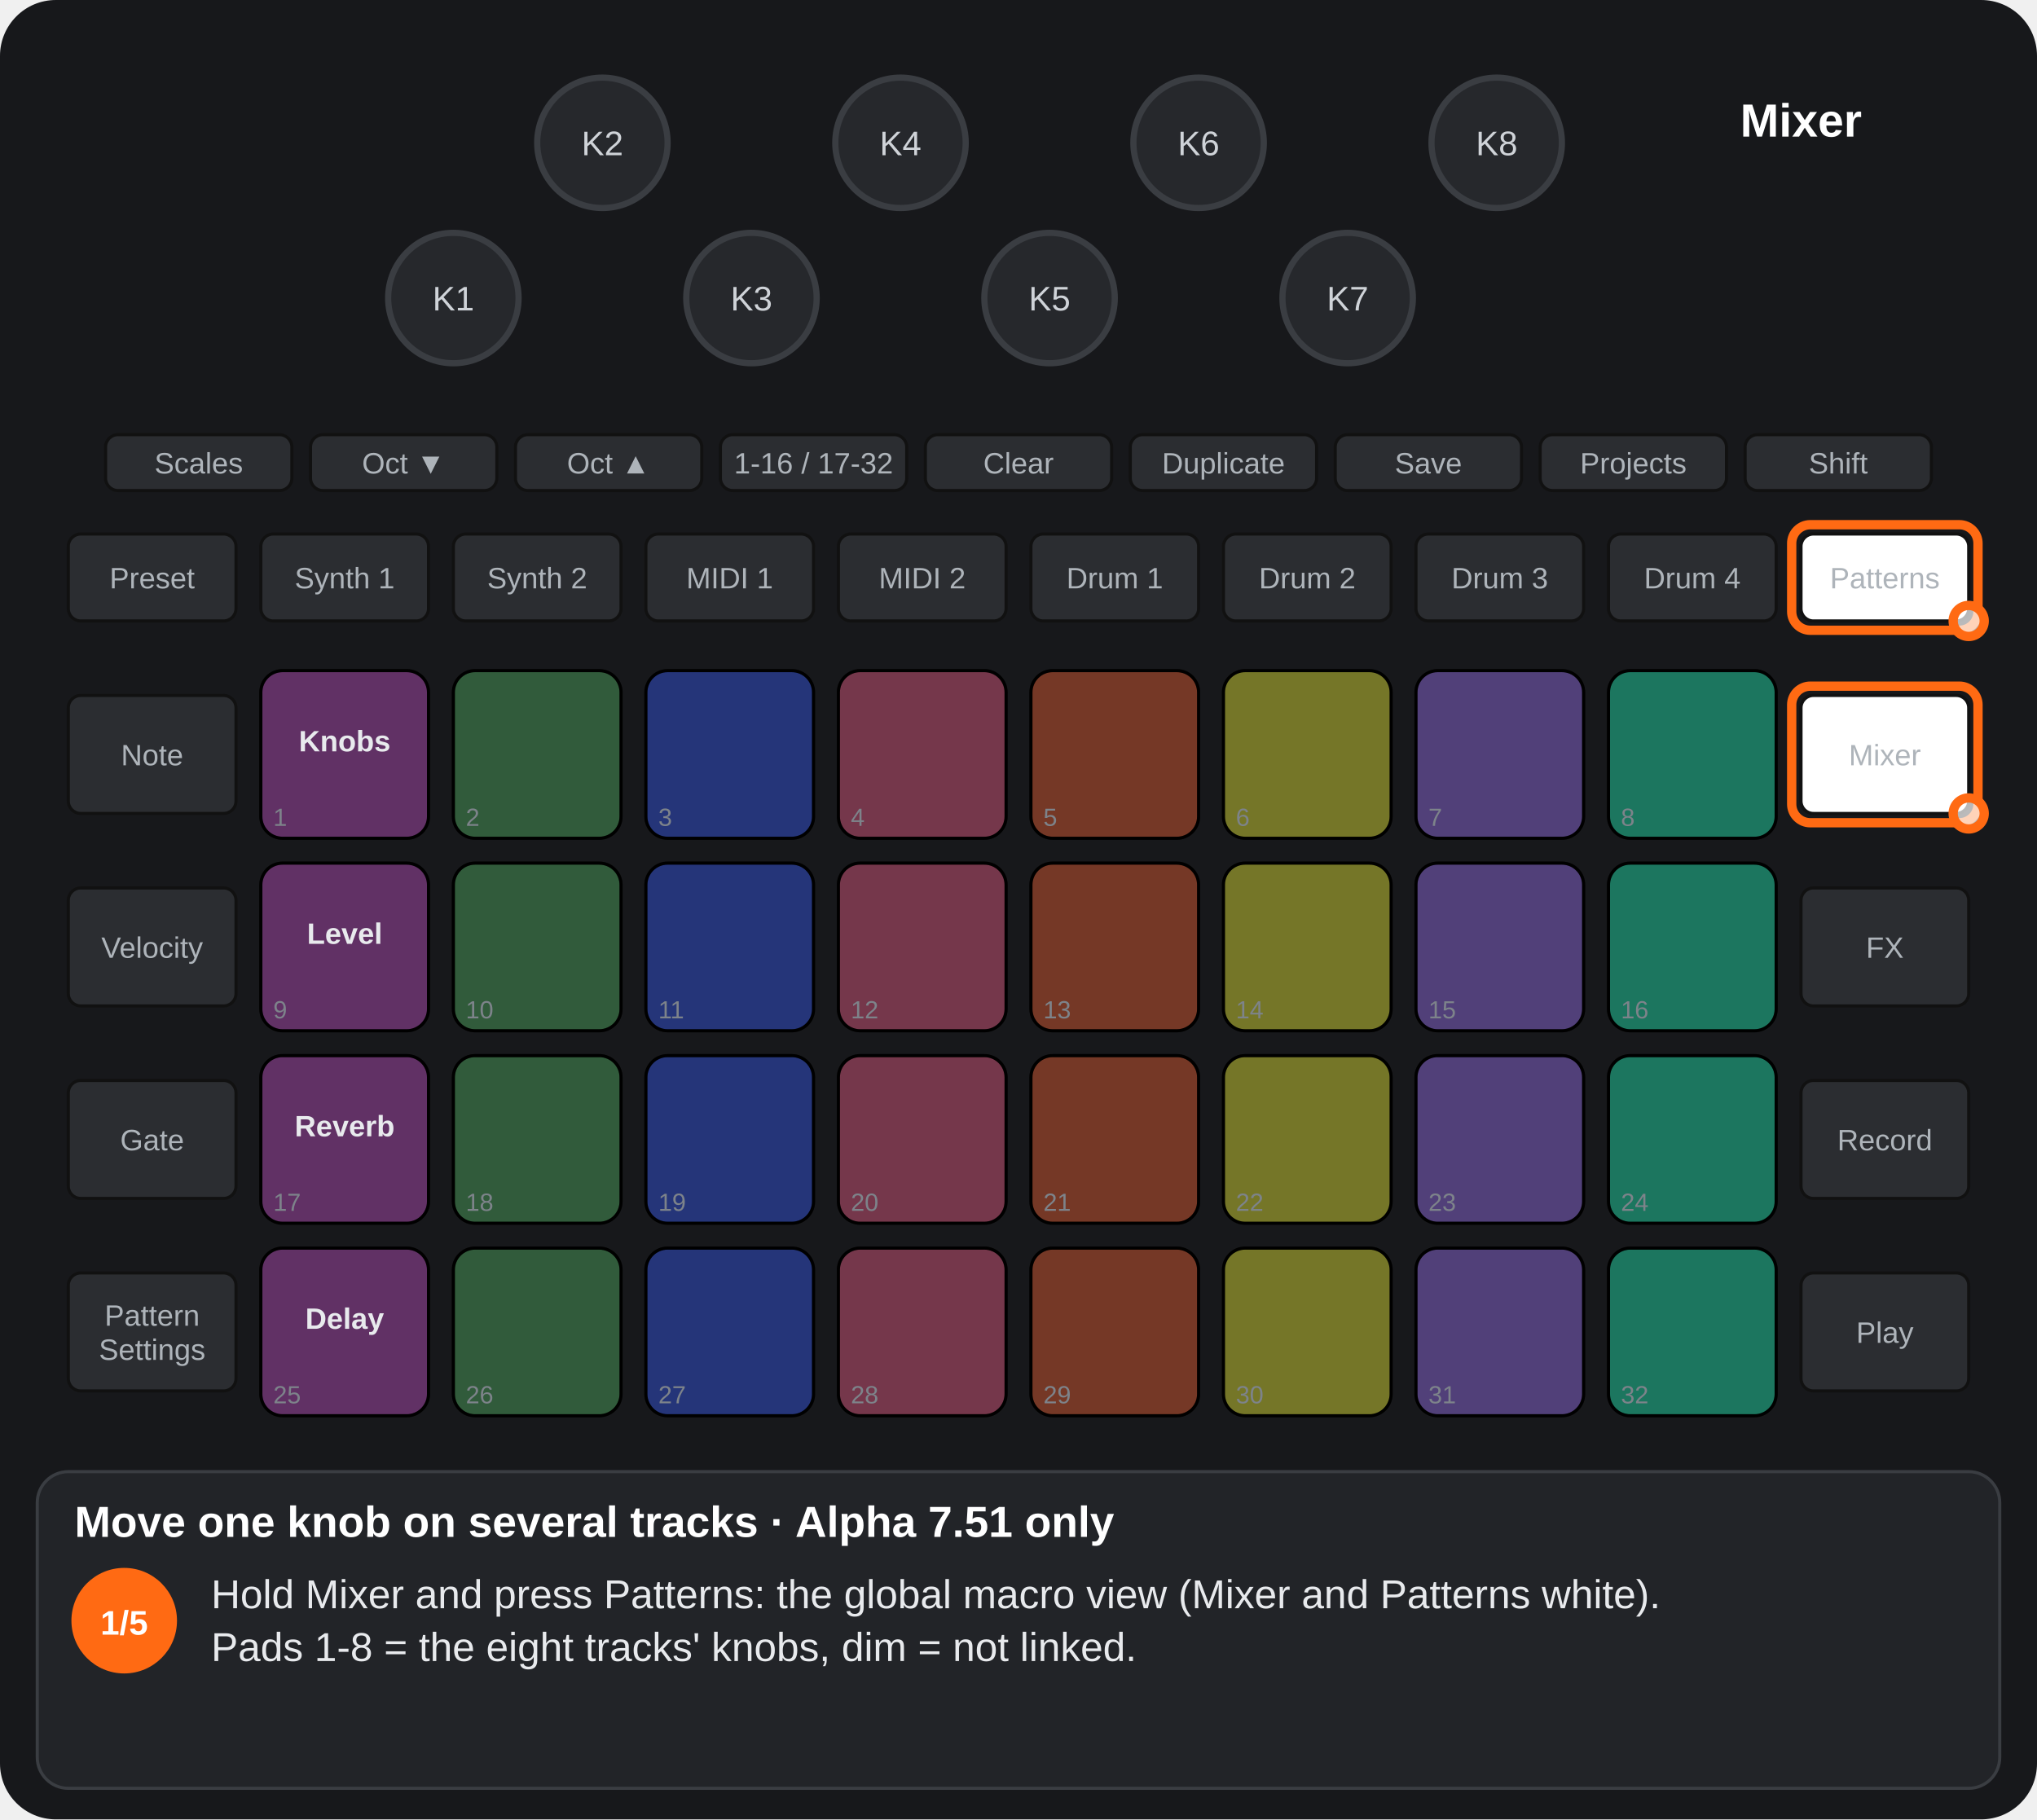
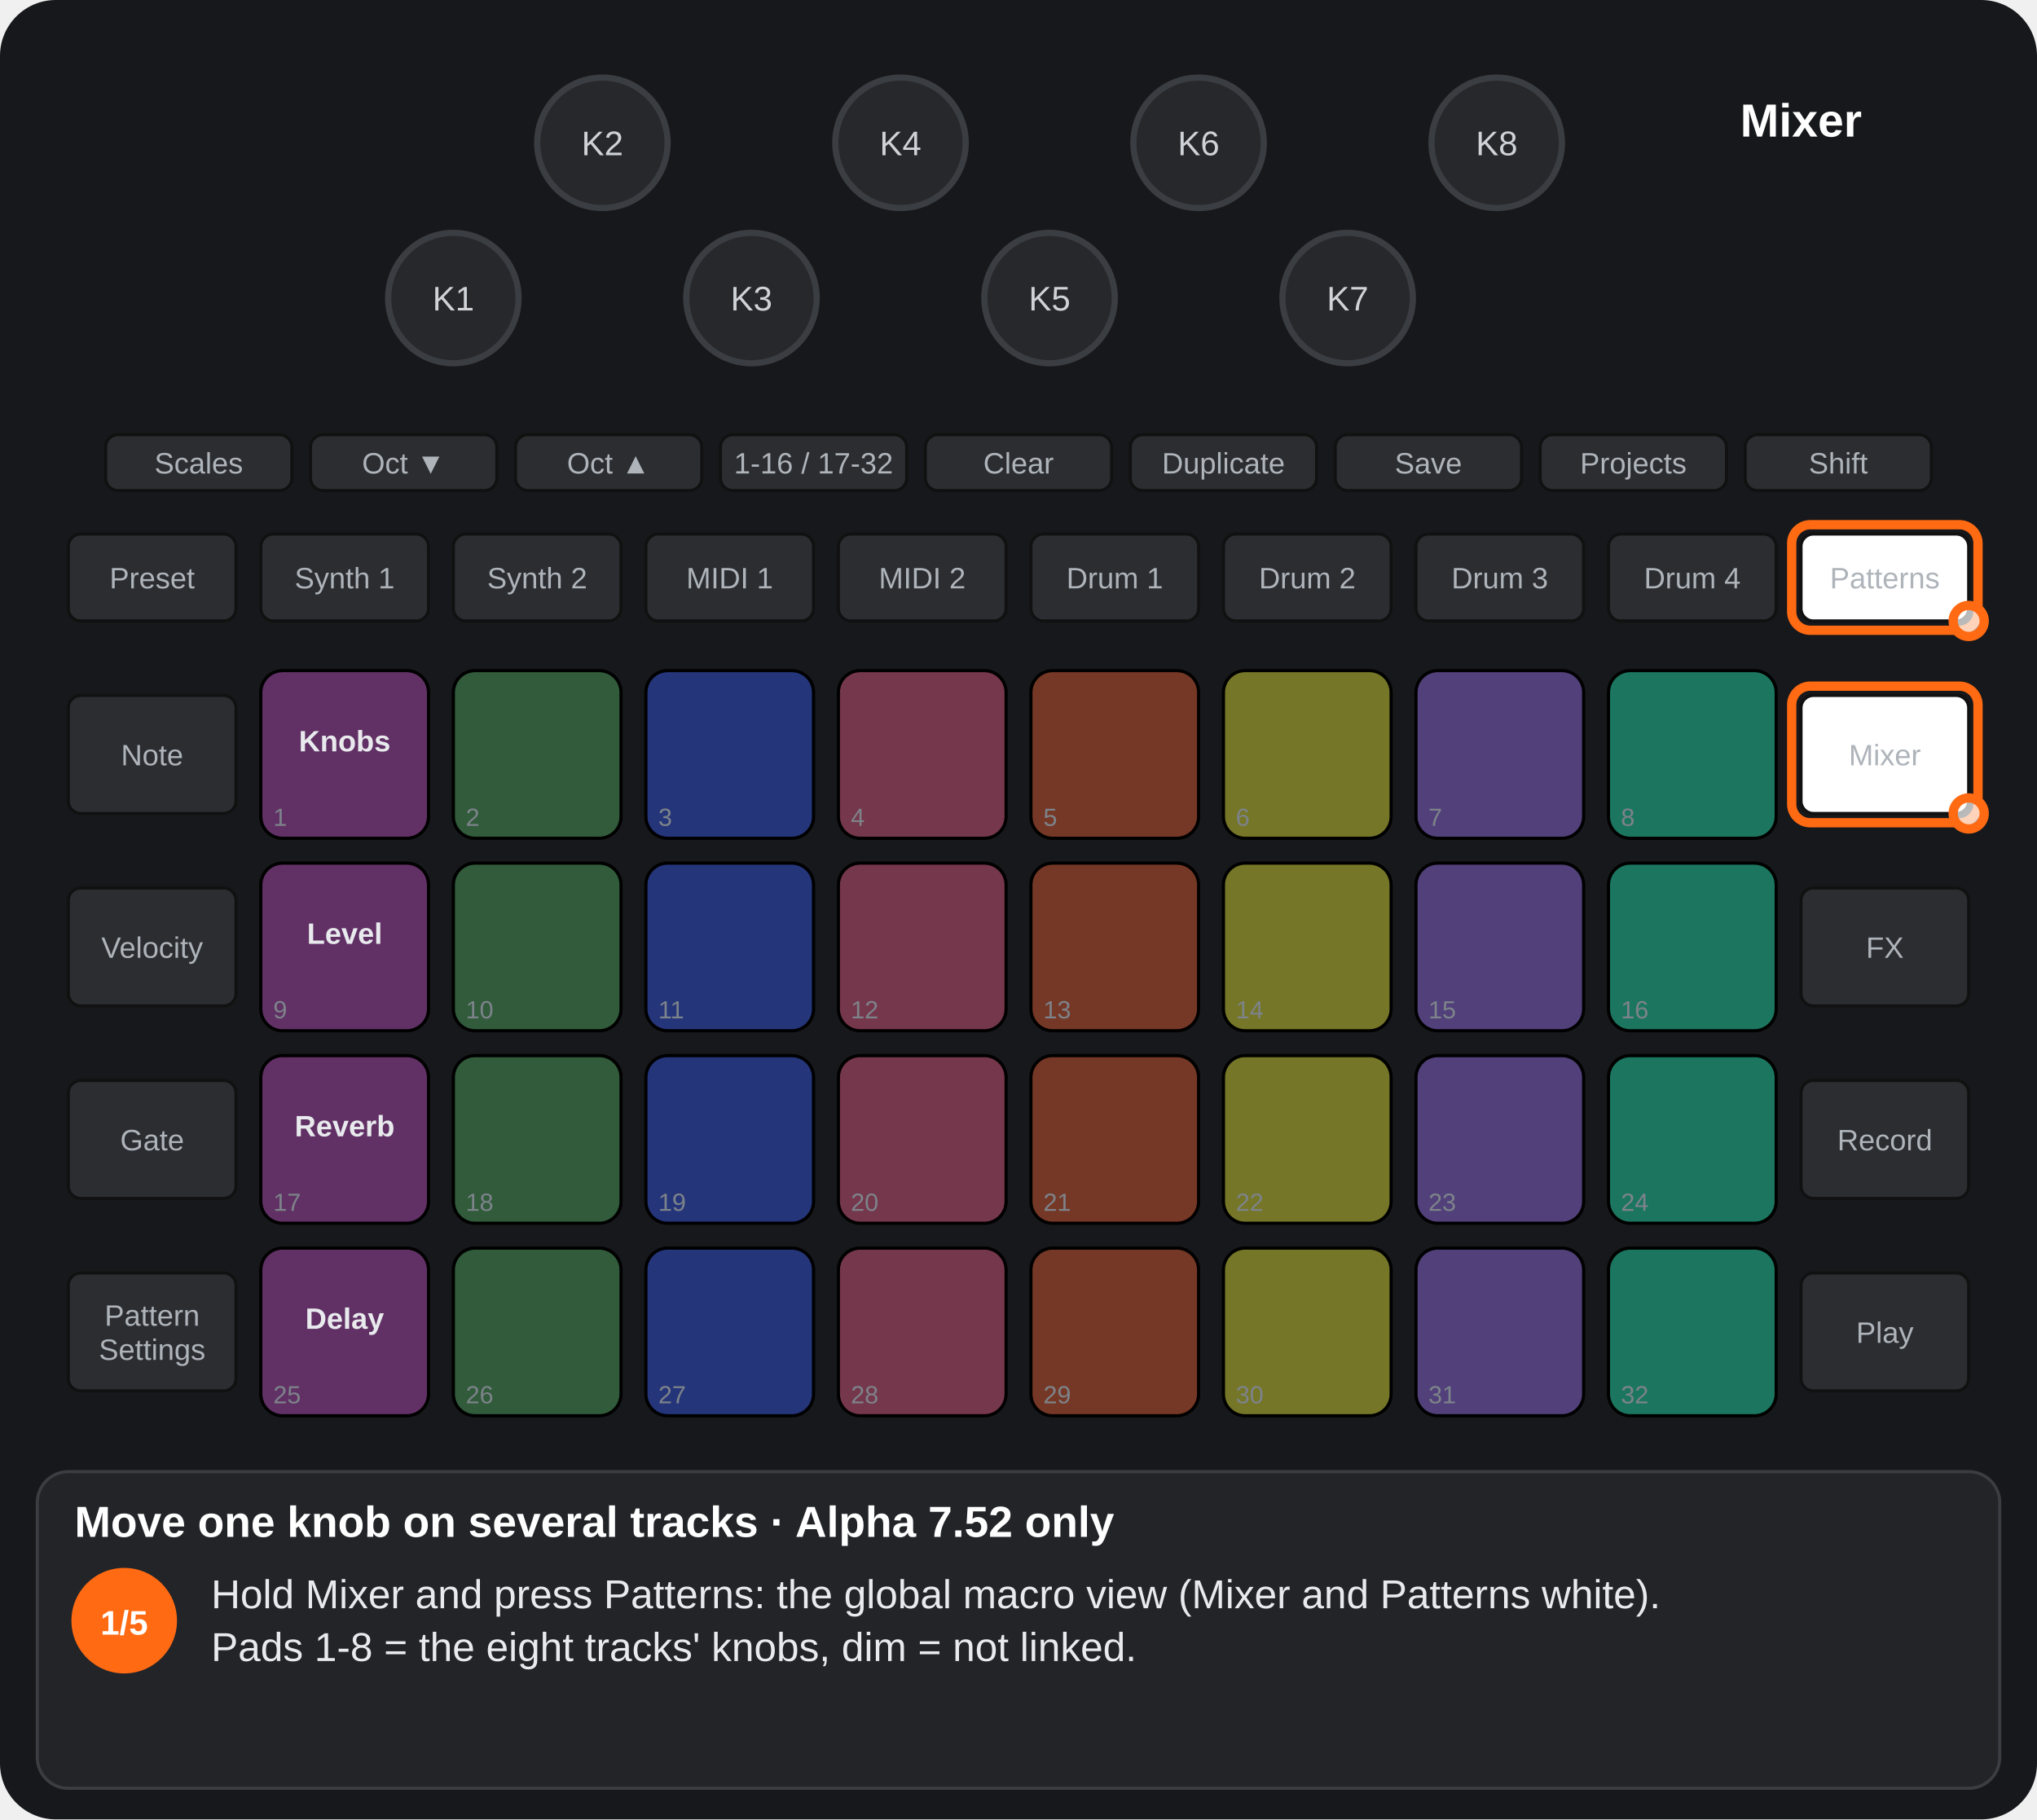
- <svg xmlns="http://www.w3.org/2000/svg" viewBox="0 0 656 586" width="656" height="586" font-family="Arial, Helvetica, sans-serif" role="img" aria-label="Move one knob on several tracks · Alpha 7.51 only">
+ <svg xmlns="http://www.w3.org/2000/svg" viewBox="0 0 656 586" width="656" height="586" font-family="Arial, Helvetica, sans-serif" role="img" aria-label="Move one knob on several tracks · Alpha 7.52 only">
  <style>.kb{fill:#26282c;stroke:#3a3d42;stroke-width:2}.kt{font-size:11px;fill:#cfd3d8;text-anchor:middle}.u{fill:#2b2d31;stroke:#111}.bt{font-size:9.5px;fill:#aeb4ba;text-anchor:middle}.pn{font-size:8px;fill:#7d838a}.pl{font-size:9.5px;font-weight:bold;text-anchor:middle}.kl{font-size:10px;fill:#cfd3d8;text-anchor:middle}.fg{fill:#fff;fill-opacity:.7;stroke:#ff6a13;stroke-width:3}.fo{fill:none;stroke:#ff6a13;stroke-width:3}.ta{fill:none;stroke:#ff6a13;stroke-width:3}.vw{font-size:15px;font-weight:bold;fill:#fff;text-anchor:middle}.ti{font-size:14px;font-weight:bold;fill:#fff}.cp{font-size:13px;fill:#e8eaed}.sn{font-size:11px;font-weight:bold;fill:#fff;text-anchor:middle}.b{animation:b .6s step-end infinite}@keyframes b{0%{opacity:1}50%{opacity:0}100%{opacity:0}}.v{animation:v 1.2s ease-in-out infinite}@keyframes v{0%{opacity:1}50%{opacity:.3}100%{opacity:1}}.g0{animation:kg0 10655ms step-end infinite}@keyframes kg0{0%{opacity:1}36.931%{opacity:0}100%{opacity:0}}.g1{animation:kg1 10655ms step-end infinite}@keyframes kg1{0%{opacity:1}76.537%{opacity:0}100%{opacity:0}}.g2{animation:kg2 10655ms step-end infinite;opacity:0}@keyframes kg2{0%{opacity:0}36.931%{opacity:1}100%{opacity:1}}.g3{animation:kg3 10655ms step-end infinite;opacity:0}@keyframes kg3{0%{opacity:0}76.537%{opacity:1}100%{opacity:1}}.g4{animation:kg4 10655ms step-end infinite;opacity:0}@keyframes kg4{0%{opacity:0}20.704%{opacity:1}36.931%{opacity:0}100%{opacity:0}}.g5{animation:kg5 10655ms step-end infinite}@keyframes kg5{0%{opacity:1}20.704%{opacity:0}100%{opacity:0}}.g6{animation:kg6 10655ms step-end infinite;opacity:0}@keyframes kg6{0%{opacity:0}20.704%{opacity:1}36.931%{opacity:0}53.074%{opacity:1}100%{opacity:1}}.g7{animation:kg7 10655ms step-end infinite;opacity:0}@keyframes kg7{0%{opacity:0}36.931%{opacity:1}53.074%{opacity:0}100%{opacity:0}}.g8{animation:kg8 10655ms step-end infinite;opacity:0}@keyframes kg8{0%{opacity:0}53.074%{opacity:1}76.537%{opacity:0}100%{opacity:0}}</style>
  <rect width="656" height="586" rx="18" fill="#17181b" />
  <circle cx="146" cy="96" r="21" class="kb" />
  <text x="146" y="100" class="kt">K1</text>
  <circle cx="194" cy="46" r="21" class="kb" />
  <text x="194" y="50" class="kt">K2</text>
  <circle cx="242" cy="96" r="21" class="kb" />
  <text x="242" y="100" class="kt">K3</text>
  <circle cx="290" cy="46" r="21" class="kb" />
  <text x="290" y="50" class="kt">K4</text>
  <circle cx="338" cy="96" r="21" class="kb" />
  <text x="338" y="100" class="kt">K5</text>
  <circle cx="386" cy="46" r="21" class="kb" />
  <text x="386" y="50" class="kt">K6</text>
  <circle cx="434" cy="96" r="21" class="kb" />
  <text x="434" y="100" class="kt">K7</text>
  <circle cx="482" cy="46" r="21" class="kb" />
  <text x="482" y="50" class="kt">K8</text>
  <rect x="34" y="140" width="60" height="18" rx="4" class="u" />
  <text x="64" y="152.5" class="bt">Scales</text>
  <rect x="100" y="140" width="60" height="18" rx="4" class="u" />
  <text x="130" y="152.5" class="bt">Oct ▼</text>
  <rect x="166" y="140" width="60" height="18" rx="4" class="u" />
  <text x="196" y="152.5" class="bt">Oct ▲</text>
  <rect x="232" y="140" width="60" height="18" rx="4" class="u" />
  <text x="262" y="152.5" class="bt">1-16 / 17-32</text>
  <rect x="298" y="140" width="60" height="18" rx="4" class="u" />
  <text x="328" y="152.5" class="bt">Clear</text>
  <rect x="364" y="140" width="60" height="18" rx="4" class="u" />
  <text x="394" y="152.5" class="bt">Duplicate</text>
  <rect x="430" y="140" width="60" height="18" rx="4" class="u" />
  <text x="460" y="152.5" class="bt">Save</text>
  <rect x="496" y="140" width="60" height="18" rx="4" class="u" />
  <text x="526" y="152.5" class="bt">Projects</text>
  <rect x="562" y="140" width="60" height="18" rx="4" class="u" />
  <text x="592" y="152.5" class="bt">Shift</text>
  <rect x="22" y="172" width="54" height="28" rx="4" class="u" />
  <text x="49" y="189.5" class="bt">Preset</text>
  <rect x="84" y="172" width="54" height="28" rx="4" class="u" />
  <text x="111" y="189.5" class="bt">Synth 1</text>
  <rect x="146" y="172" width="54" height="28" rx="4" class="u" />
  <text x="173" y="189.5" class="bt">Synth 2</text>
  <rect x="208" y="172" width="54" height="28" rx="4" class="u" />
  <text x="235" y="189.5" class="bt">MIDI 1</text>
  <rect x="270" y="172" width="54" height="28" rx="4" class="u" />
  <text x="297" y="189.5" class="bt">MIDI 2</text>
  <rect x="332" y="172" width="54" height="28" rx="4" class="u" />
  <text x="359" y="189.5" class="bt">Drum 1</text>
  <rect x="394" y="172" width="54" height="28" rx="4" class="u" />
  <text x="421" y="189.5" class="bt">Drum 2</text>
  <rect x="456" y="172" width="54" height="28" rx="4" class="u" />
  <text x="483" y="189.5" class="bt">Drum 3</text>
  <rect x="518" y="172" width="54" height="28" rx="4" class="u" />
  <text x="545" y="189.5" class="bt">Drum 4</text>
  <rect x="580" y="172" width="54" height="28" rx="4" class="u" />
  <text x="607" y="189.5" class="bt">Patterns</text>
  <rect x="22" y="224" width="54" height="38" rx="4" class="u" />
  <text x="49" y="246.5" class="bt">Note</text>
  <rect x="580" y="224" width="54" height="38" rx="4" class="u" />
  <text x="607" y="246.5" class="bt">Mixer</text>
  <rect x="22" y="286" width="54" height="38" rx="4" class="u" />
  <text x="49" y="308.5" class="bt">Velocity</text>
  <rect x="580" y="286" width="54" height="38" rx="4" class="u" />
  <text x="607" y="308.5" class="bt">FX</text>
  <rect x="22" y="348" width="54" height="38" rx="4" class="u" />
  <text x="49" y="370.5" class="bt">Gate</text>
  <rect x="580" y="348" width="54" height="38" rx="4" class="u" />
  <text x="607" y="370.5" class="bt">Record</text>
  <rect x="22" y="410" width="54" height="38" rx="4" class="u" />
  <text x="49" y="427" class="bt">Pattern</text>
  <text x="49" y="438" class="bt">Settings</text>
  <rect x="580" y="410" width="54" height="38" rx="4" class="u" />
  <text x="607" y="432.5" class="bt">Play</text>
  <rect x="84" y="216" width="54" height="54" rx="7" class="u" />
  <rect x="146" y="216" width="54" height="54" rx="7" class="u" />
  <rect x="208" y="216" width="54" height="54" rx="7" class="u" />
  <rect x="270" y="216" width="54" height="54" rx="7" class="u" />
  <rect x="332" y="216" width="54" height="54" rx="7" class="u" />
  <rect x="394" y="216" width="54" height="54" rx="7" class="u" />
  <rect x="456" y="216" width="54" height="54" rx="7" class="u" />
  <rect x="518" y="216" width="54" height="54" rx="7" class="u" />
  <rect x="84" y="278" width="54" height="54" rx="7" class="u" />
  <rect x="146" y="278" width="54" height="54" rx="7" class="u" />
  <rect x="208" y="278" width="54" height="54" rx="7" class="u" />
  <rect x="270" y="278" width="54" height="54" rx="7" class="u" />
  <rect x="332" y="278" width="54" height="54" rx="7" class="u" />
  <rect x="394" y="278" width="54" height="54" rx="7" class="u" />
  <rect x="456" y="278" width="54" height="54" rx="7" class="u" />
  <rect x="518" y="278" width="54" height="54" rx="7" class="u" />
  <rect x="84" y="340" width="54" height="54" rx="7" class="u" />
  <rect x="146" y="340" width="54" height="54" rx="7" class="u" />
  <rect x="208" y="340" width="54" height="54" rx="7" class="u" />
  <rect x="270" y="340" width="54" height="54" rx="7" class="u" />
  <rect x="332" y="340" width="54" height="54" rx="7" class="u" />
  <rect x="394" y="340" width="54" height="54" rx="7" class="u" />
  <rect x="456" y="340" width="54" height="54" rx="7" class="u" />
  <rect x="518" y="340" width="54" height="54" rx="7" class="u" />
  <rect x="84" y="402" width="54" height="54" rx="7" class="u" />
  <rect x="146" y="402" width="54" height="54" rx="7" class="u" />
  <rect x="208" y="402" width="54" height="54" rx="7" class="u" />
  <rect x="270" y="402" width="54" height="54" rx="7" class="u" />
  <rect x="332" y="402" width="54" height="54" rx="7" class="u" />
  <rect x="394" y="402" width="54" height="54" rx="7" class="u" />
  <rect x="456" y="402" width="54" height="54" rx="7" class="u" />
  <rect x="518" y="402" width="54" height="54" rx="7" class="u" />
  <g class="g0">
    <rect x="84" y="216" width="54" height="54" rx="7" fill="#c63ac6" fill-opacity="0.35" stroke="#000" />
    <text x="111" y="242" class="pl" fill="#e8eaed">Knobs</text>
    <rect x="208" y="216" width="54" height="54" rx="7" fill="#1a47ff" fill-opacity="0.35" stroke="#000" />
  </g>
  <rect x="146" y="216" width="54" height="54" rx="7" fill="#3db24f" fill-opacity="0.35" stroke="#000" />
  <rect x="270" y="216" width="54" height="54" rx="7" fill="#ff4c7b" fill-opacity="0.35" stroke="#000" />
  <rect x="332" y="216" width="54" height="54" rx="7" fill="#ff4e13" fill-opacity="0.35" stroke="#000" />
  <rect x="394" y="216" width="54" height="54" rx="7" fill="#ffff19" fill-opacity="0.35" stroke="#000" />
  <rect x="456" y="216" width="54" height="54" rx="7" fill="#9865ff" fill-opacity="0.35" stroke="#000" />
  <rect x="518" y="216" width="54" height="54" rx="7" fill="#00ffb5" fill-opacity="0.35" stroke="#000" />
  <rect x="146" y="278" width="54" height="54" rx="7" fill="#3db24f" fill-opacity="0.35" stroke="#000" />
  <rect x="208" y="278" width="54" height="54" rx="7" fill="#1a47ff" fill-opacity="0.35" stroke="#000" />
  <rect x="270" y="278" width="54" height="54" rx="7" fill="#ff4c7b" fill-opacity="0.35" stroke="#000" />
  <rect x="332" y="278" width="54" height="54" rx="7" fill="#ff4e13" fill-opacity="0.35" stroke="#000" />
  <rect x="394" y="278" width="54" height="54" rx="7" fill="#ffff19" fill-opacity="0.35" stroke="#000" />
  <rect x="456" y="278" width="54" height="54" rx="7" fill="#9865ff" fill-opacity="0.35" stroke="#000" />
  <rect x="518" y="278" width="54" height="54" rx="7" fill="#00ffb5" fill-opacity="0.35" stroke="#000" />
  <rect x="84" y="340" width="54" height="54" rx="7" fill="#c63ac6" fill-opacity="0.35" stroke="#000" />
  <text x="111" y="366" class="pl" fill="#e8eaed">Reverb</text>
  <rect x="146" y="340" width="54" height="54" rx="7" fill="#3db24f" fill-opacity="0.35" stroke="#000" />
  <rect x="208" y="340" width="54" height="54" rx="7" fill="#1a47ff" fill-opacity="0.35" stroke="#000" />
  <rect x="270" y="340" width="54" height="54" rx="7" fill="#ff4c7b" fill-opacity="0.35" stroke="#000" />
  <rect x="332" y="340" width="54" height="54" rx="7" fill="#ff4e13" fill-opacity="0.35" stroke="#000" />
  <rect x="394" y="340" width="54" height="54" rx="7" fill="#ffff19" fill-opacity="0.35" stroke="#000" />
  <rect x="456" y="340" width="54" height="54" rx="7" fill="#9865ff" fill-opacity="0.35" stroke="#000" />
  <rect x="518" y="340" width="54" height="54" rx="7" fill="#00ffb5" fill-opacity="0.35" stroke="#000" />
  <rect x="146" y="402" width="54" height="54" rx="7" fill="#3db24f" fill-opacity="0.35" stroke="#000" />
  <rect x="208" y="402" width="54" height="54" rx="7" fill="#1a47ff" fill-opacity="0.35" stroke="#000" />
  <rect x="270" y="402" width="54" height="54" rx="7" fill="#ff4c7b" fill-opacity="0.35" stroke="#000" />
  <rect x="332" y="402" width="54" height="54" rx="7" fill="#ff4e13" fill-opacity="0.35" stroke="#000" />
  <rect x="394" y="402" width="54" height="54" rx="7" fill="#ffff19" fill-opacity="0.35" stroke="#000" />
  <rect x="456" y="402" width="54" height="54" rx="7" fill="#9865ff" fill-opacity="0.35" stroke="#000" />
  <rect x="518" y="402" width="54" height="54" rx="7" fill="#00ffb5" fill-opacity="0.35" stroke="#000" />
  <g class="g1">
    <rect x="84" y="278" width="54" height="54" rx="7" fill="#c63ac6" fill-opacity="0.35" stroke="#000" />
    <text x="111" y="304" class="pl" fill="#e8eaed">Level</text>
    <rect x="84" y="402" width="54" height="54" rx="7" fill="#c63ac6" fill-opacity="0.35" stroke="#000" />
    <text x="111" y="428" class="pl" fill="#e8eaed">Delay</text>
  </g>
  <g class="g2">
    <rect x="84" y="216" width="54" height="54" rx="7" fill="#c63ac6" fill-opacity="0.95" stroke="#000" />
    <text x="111" y="242" class="pl" fill="#111">Knobs</text>
    <rect x="208" y="216" width="54" height="54" rx="7" fill="#1a47ff" fill-opacity="0.95" stroke="#000" />
  </g>
  <g class="g3">
    <rect x="84" y="278" width="54" height="54" rx="7" fill="#c63ac6" fill-opacity="0.95" stroke="#000" />
    <text x="111" y="304" class="pl" fill="#111">Level</text>
    <rect x="84" y="402" width="54" height="54" rx="7" fill="#c63ac6" fill-opacity="0.95" stroke="#000" />
    <text x="111" y="428" class="pl" fill="#111">Delay</text>
  </g>
  <text x="88" y="266" class="pn">1</text>
  <text x="150" y="266" class="pn">2</text>
  <text x="212" y="266" class="pn">3</text>
  <text x="274" y="266" class="pn">4</text>
  <text x="336" y="266" class="pn">5</text>
  <text x="398" y="266" class="pn">6</text>
  <text x="460" y="266" class="pn">7</text>
  <text x="522" y="266" class="pn">8</text>
  <text x="88" y="328" class="pn">9</text>
  <text x="150" y="328" class="pn">10</text>
  <text x="212" y="328" class="pn">11</text>
  <text x="274" y="328" class="pn">12</text>
  <text x="336" y="328" class="pn">13</text>
  <text x="398" y="328" class="pn">14</text>
  <text x="460" y="328" class="pn">15</text>
  <text x="522" y="328" class="pn">16</text>
  <text x="88" y="390" class="pn">17</text>
  <text x="150" y="390" class="pn">18</text>
  <text x="212" y="390" class="pn">19</text>
  <text x="274" y="390" class="pn">20</text>
  <text x="336" y="390" class="pn">21</text>
  <text x="398" y="390" class="pn">22</text>
  <text x="460" y="390" class="pn">23</text>
  <text x="522" y="390" class="pn">24</text>
  <text x="88" y="452" class="pn">25</text>
  <text x="150" y="452" class="pn">26</text>
  <text x="212" y="452" class="pn">27</text>
  <text x="274" y="452" class="pn">28</text>
  <text x="336" y="452" class="pn">29</text>
  <text x="398" y="452" class="pn">30</text>
  <text x="460" y="452" class="pn">31</text>
  <text x="522" y="452" class="pn">32</text>
  <rect x="580" y="224" width="54" height="38" rx="4" fill="#ffffff" stroke="#111" />
  <text x="607" y="246.5" class="bt" fill="#111">Mixer</text>
  <rect x="580" y="172" width="54" height="28" rx="4" fill="#ffffff" stroke="#111" />
  <text x="607" y="189.5" class="bt" fill="#111">Patterns</text>
  <g class="g4">
    <circle cx="242" cy="96" r="21" fill="none" stroke="#ffffff" stroke-width="4" stroke-opacity="0.45" />
  </g>
  <g class="g2">
    <circle cx="242" cy="96" r="21" fill="none" stroke="#c63ac6" stroke-width="4" />
  </g>
  <text x="580" y="44" class="vw">Mixer</text>
  <g class="g5">
    <rect x="577" y="221" width="60" height="44" rx="6" class="fo" />
    <circle cx="634" cy="262" r="5" class="fg" />
    <rect x="577" y="169" width="60" height="34" rx="6" class="fo" />
    <circle cx="634" cy="200" r="5" class="fg" />
  </g>
  <g class="g6">
    <path d="M217.8 82A28 28 0 0 1 266.2 82" class="ta" />
    <path d="M269.7 88.1L262.4 84.2L270.1 79.8z" fill="#ff6a13" />
  </g>
  <g class="g7">
    <circle cx="125" cy="257" r="9" class="fg" />
    <circle cx="249" cy="257" r="9" class="fg" />
  </g>
  <g class="g3">
    <circle cx="125" cy="319" r="9" class="fg" />
    <circle cx="125" cy="443" r="9" class="fg" />
  </g>
  <rect x="12" y="474" width="632" height="102" rx="10" fill="#222428" stroke="#3a3d42" />
-   <text x="24" y="495" class="ti">Move one knob on several tracks · Alpha 7.51 only</text>
+   <text x="24" y="495" class="ti">Move one knob on several tracks · Alpha 7.52 only</text>
  <g class="g5">
    <circle cx="40" cy="522" r="17" fill="#ff6a13" />
    <text x="40" y="526.5" class="sn">1/5</text>
    <text x="68" y="518" class="cp">Hold Mixer and press Patterns: the global macro view (Mixer and Patterns white).</text>
    <text x="68" y="535" class="cp">Pads 1-8 = the eight tracks' knobs, dim = not linked.</text>
  </g>
  <g class="g4">
    <circle cx="40" cy="522" r="17" fill="#ff6a13" />
    <text x="40" y="526.5" class="sn">2/5</text>
    <text x="68" y="518" class="cp">Turn K3: it becomes the picked knob (dim white: no tracks yet, it moves nothing).</text>
  </g>
  <g class="g7">
    <circle cx="40" cy="522" r="17" fill="#ff6a13" />
    <text x="40" y="526.5" class="sn">3/5</text>
    <text x="68" y="518" class="cp">Tap pads 1 and 3: Synth 1 and MIDI 1 linked to K3 (bright). A tap again unlinks.</text>
  </g>
  <g class="g8">
    <circle cx="40" cy="522" r="17" fill="#ff6a13" />
    <text x="40" y="526.5" class="sn">4/5</text>
    <text x="68" y="518" class="cp">Now K3 moves Synth 1's macro 3 and knob 3 of MIDI 1's page 4 together, as if you</text>
    <text x="68" y="535" class="cp">turned them in their views. Each knob has its own tracks, saved with the project.</text>
    <text x="68" y="552" class="cp">Mixer or Patterns alone closes the view.</text>
  </g>
  <g class="g3">
    <circle cx="40" cy="522" r="17" fill="#ff6a13" />
    <text x="40" y="526.5" class="sn">5/5</text>
    <text x="68" y="518" class="cp">The rows below are each track's Mixer level (pads 9-16), reverb send (17-24) and</text>
    <text x="68" y="535" class="cp">delay send (25-32). Tap pads 9 and 25: K3 now also moves Synth 1's level and its</text>
    <text x="68" y="552" class="cp">delay send.</text>
  </g>
</svg>
